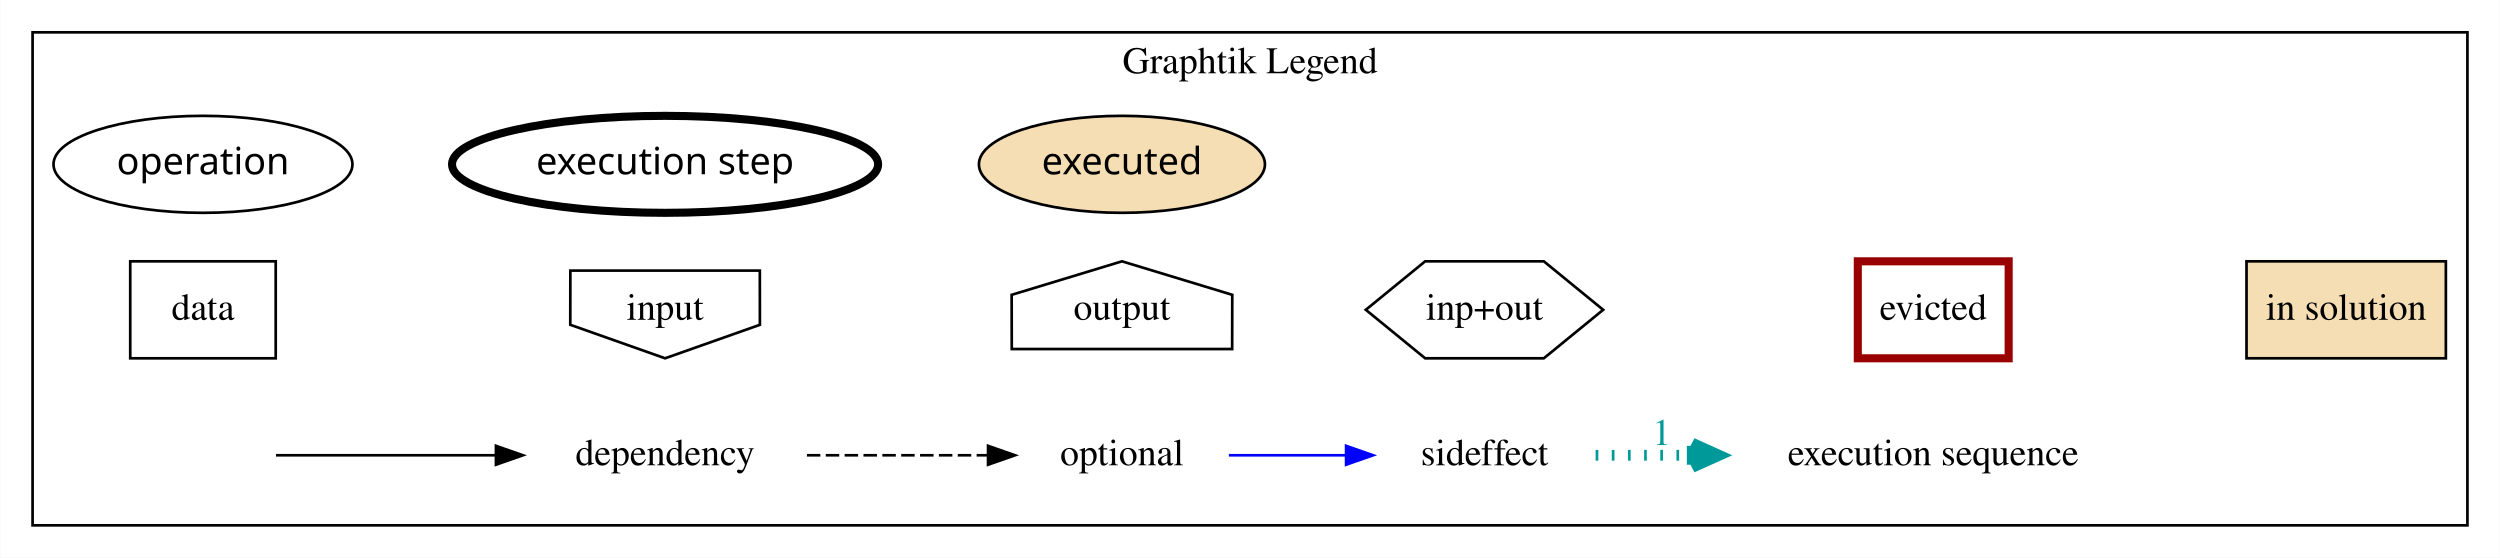
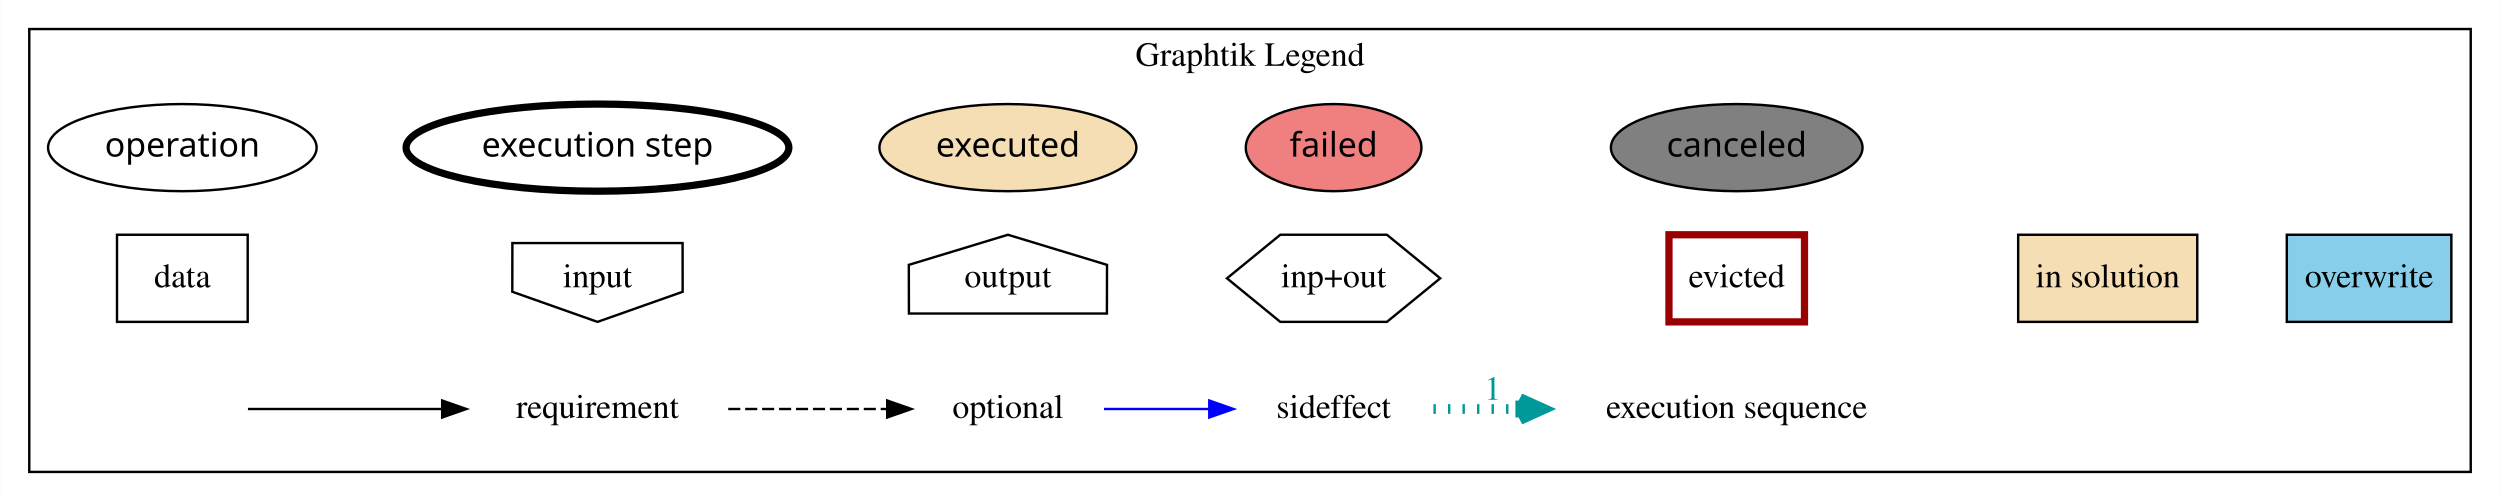
- <svg xmlns="http://www.w3.org/2000/svg" xmlns:xlink="http://www.w3.org/1999/xlink" width="928pt" height="207pt" viewBox="0.00 0.00 927.81 207.00">
+ <svg xmlns="http://www.w3.org/2000/svg" xmlns:xlink="http://www.w3.org/1999/xlink" width="1033pt" height="207pt" viewBox="0.00 0.00 1032.81 207.00">
  <g id="graph0" class="graph" transform="scale(1 1) rotate(0) translate(4 203)">
-     <polygon fill="white" stroke="transparent" points="-4,4 -4,-203 923.81,-203 923.81,4 -4,4" />
+     <polygon fill="white" stroke="transparent" points="-4,4 -4,-203 1028.81,-203 1028.81,4 -4,4" />
    <g id="clust1" class="cluster">
-       <polygon fill="none" stroke="black" points="8,-8 8,-191 911.81,-191 911.81,-8 8,-8" />
-       <text text-anchor="middle" x="459.91" y="-175.8" font-family="Times,serif" font-size="14.00">Graphtik Legend</text>
+       <polygon fill="none" stroke="black" points="8,-8 8,-191 1016.81,-191 1016.81,-8 8,-8" />
+       <text text-anchor="middle" x="512.41" y="-175.8" font-family="Times,serif" font-size="14.00">Graphtik Legend</text>
    </g>
    <g id="node1" class="node">
      <g id="a_node1">
-         <a xlink:href="arch.html#term-operation" xlink:title="A function with needs &amp; provides.">
+         <a xlink:href="https://graphtik.readthedocs.io/en/latest/arch.html#term-operation" xlink:title="A function with needs &amp; provides.">
          <ellipse fill="none" stroke="black" cx="71.25" cy="-142" rx="55.49" ry="18" />
          <text text-anchor="middle" x="71.25" y="-138.3" font-family="italic" font-size="14.00">operation</text>
        </a>
      </g>
    </g>
    <g id="node2" class="node">
      <g id="a_node2">
-         <a xlink:href="arch.html#term-execution-steps" xlink:title="Execution plan included this operation/eviction.">
+         <a xlink:href="https://graphtik.readthedocs.io/en/latest/arch.html#term-execution-steps" xlink:title="Either an operation or ean eviction-instruction.">
          <ellipse fill="none" stroke="black" stroke-width="3" cx="242.78" cy="-142" rx="79.09" ry="18" />
          <text text-anchor="middle" x="242.78" y="-138.3" font-family="italic" font-size="14.00">execution step</text>
        </a>
      </g>
    </g>
    <g id="node3" class="node">
      <g id="a_node3">
-         <a xlink:href="arch.html#term-solution" xlink:title="Step executed.">
+         <a xlink:href="https://graphtik.readthedocs.io/en/latest/arch.html#term-solution" xlink:title="Step executed succesfully.">
          <ellipse fill="wheat" stroke="black" cx="412.37" cy="-142" rx="53.09" ry="18" />
          <text text-anchor="middle" x="412.37" y="-138.3" font-family="italic" font-size="14.00">executed</text>
        </a>
      </g>
    </g>
    <g id="node4" class="node">
      <g id="a_node4">
-         <a xlink:href="arch.html#term-graph" xlink:title="Any data not given or asked.">
+         <a xlink:href="https://graphtik.readthedocs.io/en/latest/arch.html#term-endurance" xlink:title="Step failed.">
+           <ellipse fill="LightCoral" stroke="black" cx="546.95" cy="-142" rx="36.29" ry="18" />
+           <text text-anchor="middle" x="546.95" y="-138.3" font-family="italic" font-size="14.00">failed</text>
+         </a>
+       </g>
+     </g>
+     <g id="node5" class="node">
+       <g id="a_node5">
+         <a xlink:href="https://graphtik.readthedocs.io/en/latest/arch.html#term-endurance" xlink:title="Canceled step due to failures upstream.">
+           <ellipse fill="Grey" stroke="black" cx="713.52" cy="-142" rx="51.99" ry="18" />
+           <text text-anchor="middle" x="713.52" y="-138.3" font-family="italic" font-size="14.00">canceled</text>
+         </a>
+       </g>
+     </g>
+     <g id="node6" class="node">
+       <g id="a_node6">
+         <a xlink:href="https://graphtik.readthedocs.io/en/latest/arch.html#term-graph" xlink:title="Any data not given or asked.">
          <polygon fill="none" stroke="black" points="98.25,-106 44.25,-106 44.25,-70 98.25,-70 98.25,-106" />
          <text text-anchor="middle" x="71.25" y="-84.3" font-family="Times,serif" font-size="14.00">data</text>
        </a>
      </g>
    </g>
-     <g id="node5" class="node">
-       <g id="a_node5">
-         <a xlink:href="arch.html#term-inputs" xlink:title="Solution value given into the computation.">
+     <g id="node7" class="node">
+       <g id="a_node7">
+         <a xlink:href="https://graphtik.readthedocs.io/en/latest/arch.html#term-inputs" xlink:title="Solution value given into the computation.">
          <polygon fill="none" stroke="black" points="207.59,-82.44 242.78,-70 277.98,-82.44 277.95,-102.56 207.62,-102.56 207.59,-82.44" />
          <text text-anchor="middle" x="242.78" y="-84.3" font-family="Times,serif" font-size="14.00">input</text>
        </a>
      </g>
    </g>
-     <g id="node6" class="node">
-       <g id="a_node6">
-         <a xlink:href="arch.html#term-outputs" xlink:title="Solution value asked from the computation.">
+     <g id="node8" class="node">
+       <g id="a_node8">
+         <a xlink:href="https://graphtik.readthedocs.io/en/latest/arch.html#term-outputs" xlink:title="Solution value asked from the computation.">
          <polygon fill="none" stroke="black" points="453.32,-93.56 412.37,-106 371.43,-93.56 371.47,-73.44 453.28,-73.44 453.32,-93.56" />
          <text text-anchor="middle" x="412.37" y="-84.3" font-family="Times,serif" font-size="14.00">output</text>
        </a>
      </g>
    </g>
-     <g id="node7" class="node">
-       <g id="a_node7">
-         <a xlink:href="arch.html#term-overwrites" xlink:title="Data both given and asked (overwrites).">
+     <g id="node9" class="node">
+       <g id="a_node9">
+         <a xlink:href="https://graphtik.readthedocs.io/en/latest/arch.html#term-netop" xlink:title="Data both given and asked.">
          <polygon fill="none" stroke="black" points="591,-88 568.97,-106 524.92,-106 502.89,-88 524.92,-70 568.97,-70 591,-88" />
          <text text-anchor="middle" x="546.95" y="-84.3" font-family="Times,serif" font-size="14.00">inp+out</text>
        </a>
      </g>
    </g>
-     <g id="node8" class="node">
-       <g id="a_node8">
-         <a xlink:href="arch.html#term-evictions" xlink:title="Data erased from solution to save memory.">
+     <g id="node10" class="node">
+       <g id="a_node10">
+         <a xlink:href="https://graphtik.readthedocs.io/en/latest/arch.html#term-evictions" xlink:title="Data erased from solution, to save memory.">
          <polygon fill="none" stroke="#990000" stroke-width="3" points="741.52,-106 685.52,-106 685.52,-70 741.52,-70 741.52,-106" />
          <text text-anchor="middle" x="713.52" y="-84.3" font-family="Times,serif" font-size="14.00">evicted</text>
        </a>
      </g>
    </g>
-     <g id="node9" class="node">
-       <g id="a_node9">
-         <a xlink:href="arch.html#term-solution" xlink:title="Solution contains a value for this data.">
+     <g id="node11" class="node">
+       <g id="a_node11">
+         <a xlink:href="https://graphtik.readthedocs.io/en/latest/arch.html#term-solution" xlink:title="Data contained in the solution.">
          <polygon fill="wheat" stroke="black" points="903.81,-106 829.81,-106 829.81,-70 903.81,-70 903.81,-106" />
          <text text-anchor="middle" x="866.81" y="-84.3" font-family="Times,serif" font-size="14.00">in solution</text>
        </a>
      </g>
    </g>
-     <g id="node11" class="node">
-       <g id="a_node11">
-         <a xlink:href="arch.html#term-needs" xlink:title="Regular `needs` or a `provides`.">
-           <ellipse fill="none" stroke="transparent" cx="242.78" cy="-34" rx="52.79" ry="18" />
-           <text text-anchor="middle" x="242.78" y="-30.3" font-family="Times,serif" font-size="14.00">dependency</text>
+     <g id="node12" class="node">
+       <g id="a_node12">
+         <a xlink:href="https://graphtik.readthedocs.io/en/latest/arch.html#term-overwrites" xlink:title="More than 1 values exist in solution with this name.">
+           <polygon fill="SkyBlue" stroke="black" points="1008.81,-106 940.81,-106 940.81,-70 1008.81,-70 1008.81,-106" />
+           <text text-anchor="middle" x="974.81" y="-84.3" font-family="Times,serif" font-size="14.00">overwrite</text>
        </a>
      </g>
    </g>
-     <g id="edge8" class="edge">
-       <path fill="none" stroke="black" d="M98.36,-34C120.04,-34 151.75,-34 179.84,-34" />
-       <polygon fill="black" stroke="black" points="180,-37.5 190,-34 180,-30.5 180,-37.5" />
+     <g id="node14" class="node">
+       <g id="a_node14">
+         <a xlink:href="https://graphtik.readthedocs.io/en/latest/arch.html#term-needs" xlink:title="From operation --&gt; `provides`, or from `needs` --&gt; operation.">
+           <ellipse fill="none" stroke="transparent" cx="242.78" cy="-34" rx="53.89" ry="18" />
+           <text text-anchor="middle" x="242.78" y="-30.3" font-family="Times,serif" font-size="14.00">requirement</text>
+         </a>
+       </g>
    </g>
-     <g id="node12" class="node">
-       <g id="a_node12">
-         <a xlink:href="arch.html#term-needs" xlink:title="Optional/**kw/*vararg `needs`.">
+     <g id="edge11" class="edge">
+       <path fill="none" stroke="black" d="M98.36,-34C119.71,-34 150.78,-34 178.55,-34" />
+       <polygon fill="black" stroke="black" points="178.61,-37.5 188.61,-34 178.61,-30.5 178.61,-37.5" />
+     </g>
+     <g id="node15" class="node">
+       <g id="a_node15">
+         <a xlink:href="https://graphtik.readthedocs.io/en/latest/arch.html#term-needs" xlink:title="The operation can run even if this `need` is missing (e.g. *varag, **kw).">
          <ellipse fill="none" stroke="transparent" cx="412.37" cy="-34" rx="39.79" ry="18" />
          <text text-anchor="middle" x="412.37" y="-30.3" font-family="Times,serif" font-size="14.00">optional</text>
        </a>
      </g>
    </g>
-     <g id="edge9" class="edge">
-       <path fill="none" stroke="black" stroke-dasharray="5,2" d="M295.43,-34C316.84,-34 341.54,-34 362.63,-34" />
-       <polygon fill="black" stroke="black" points="362.67,-37.5 372.67,-34 362.67,-30.5 362.67,-37.5" />
+     <g id="edge12" class="edge">
+       <path fill="none" stroke="black" stroke-dasharray="5,2" d="M296.81,-34C317.81,-34 341.81,-34 362.39,-34" />
+       <polygon fill="black" stroke="black" points="362.5,-37.5 372.5,-34 362.5,-30.5 362.5,-37.5" />
    </g>
-     <g id="node13" class="node">
-       <g id="a_node13">
-         <a xlink:href="arch.html#term-sideffects" xlink:title="Fictive data not consumed/produced by underlying function.">
+     <g id="node16" class="node">
+       <g id="a_node16">
+         <a xlink:href="https://graphtik.readthedocs.io/en/latest/arch.html#term-sideffects" xlink:title="Fictive data not consumed/produced by underlying function.">
          <ellipse fill="none" stroke="transparent" cx="546.95" cy="-34" rx="40.89" ry="18" />
          <text text-anchor="middle" x="546.95" y="-30.3" font-family="Times,serif" font-size="14.00">sideffect</text>
        </a>
      </g>
    </g>
-     <g id="edge10" class="edge">
+     <g id="edge13" class="edge">
      <path fill="none" stroke="blue" d="M452.07,-34C465.6,-34 481,-34 495.35,-34" />
      <polygon fill="blue" stroke="blue" points="495.58,-37.5 505.58,-34 495.58,-30.5 495.58,-37.5" />
    </g>
-     <g id="node14" class="node">
-       <g id="a_node14">
-         <a xlink:href="arch.html#term-execution-steps" xlink:title="Sequence of execution steps.">
+     <g id="node17" class="node">
+       <g id="a_node17">
+         <a xlink:href="https://graphtik.readthedocs.io/en/latest/arch.html#term-execution-steps" xlink:title="Sequence of execution steps.">
          <ellipse fill="none" stroke="transparent" stroke-width="4" cx="713.52" cy="-34" rx="79.09" ry="18" />
          <text text-anchor="middle" x="713.52" y="-30.3" font-family="Times,serif" font-size="14.00">execution sequence</text>
        </a>
      </g>
    </g>
-     <g id="edge11" class="edge">
+     <g id="edge14" class="edge">
      <path fill="none" stroke="#009999" stroke-width="4" stroke-dasharray="1,5" d="M588.2,-34C599.17,-34 611.49,-34 624.01,-34" />
      <polygon fill="#009999" stroke="#009999" stroke-width="4" points="634.06,-34 624.06,-38.5 629.06,-35.5 624.06,-35.5 624.06,-34 624.06,-32.5 629.06,-32.5 624.06,-29.5 634.06,-34 634.06,-34" />
      <text text-anchor="middle" x="612.72" y="-37.8" font-family="Times,serif" font-size="14.00" fill="#009999">1</text>
    </g>
  </g>
</svg>
